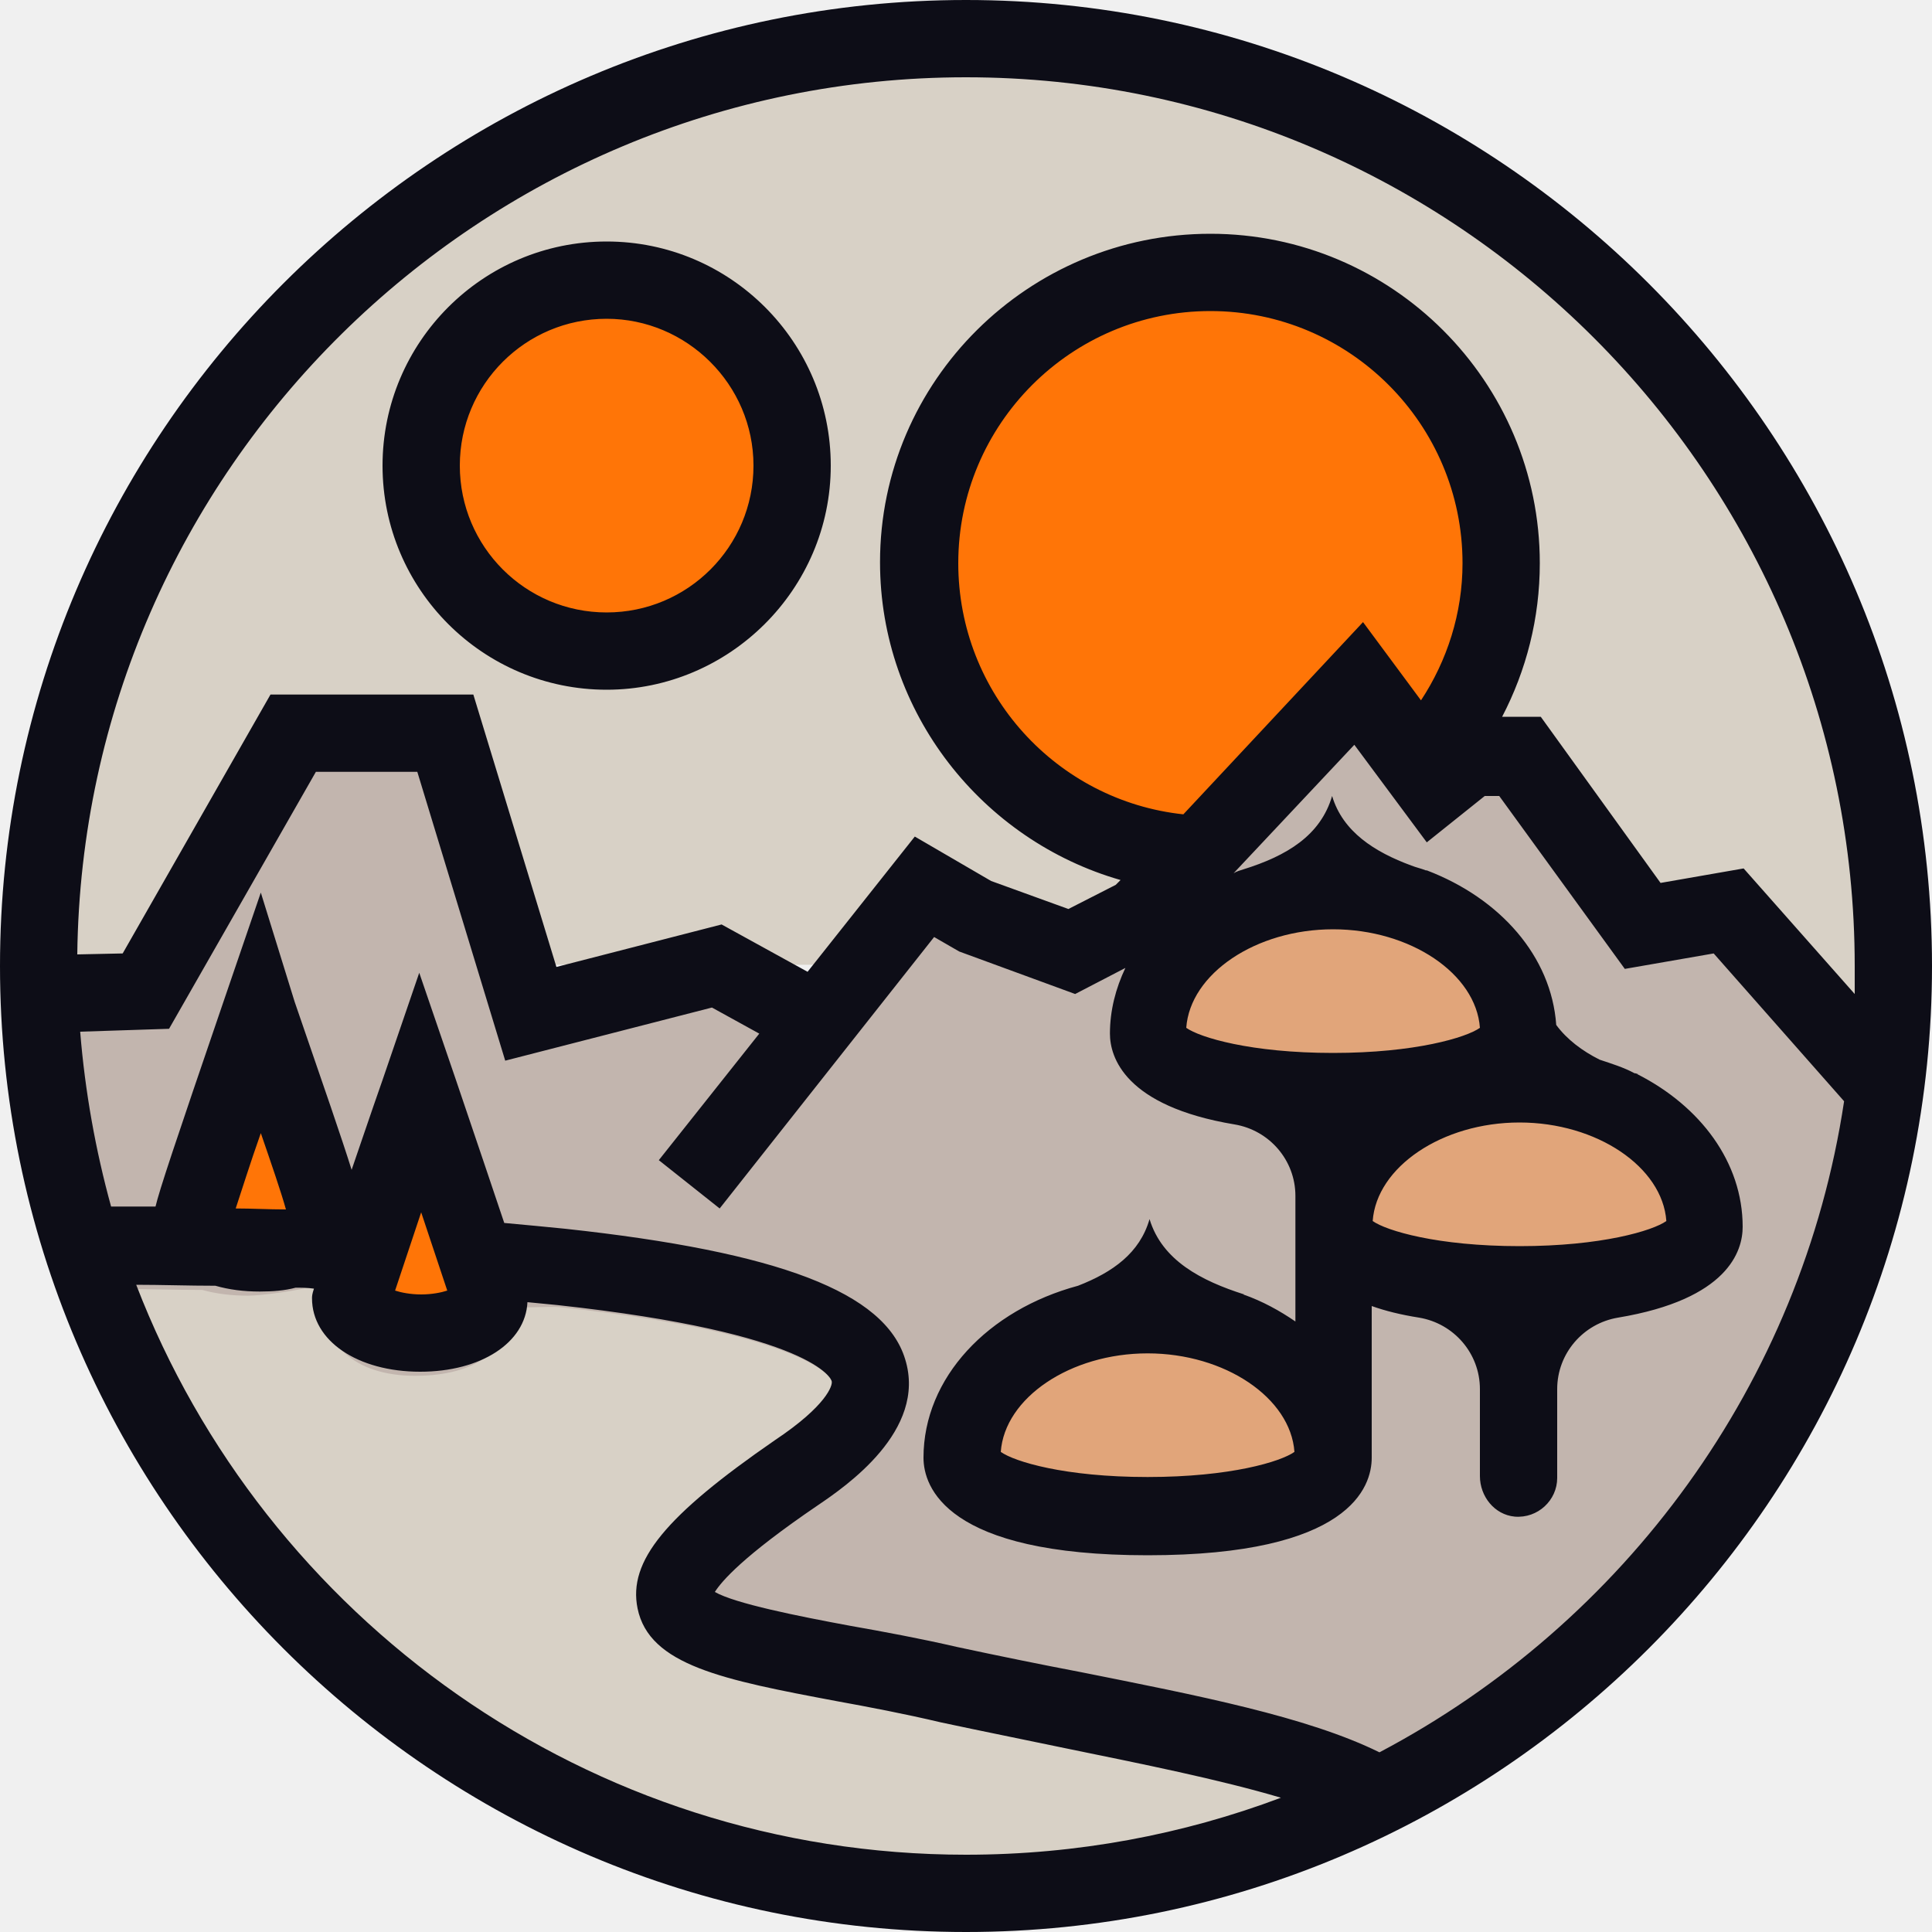
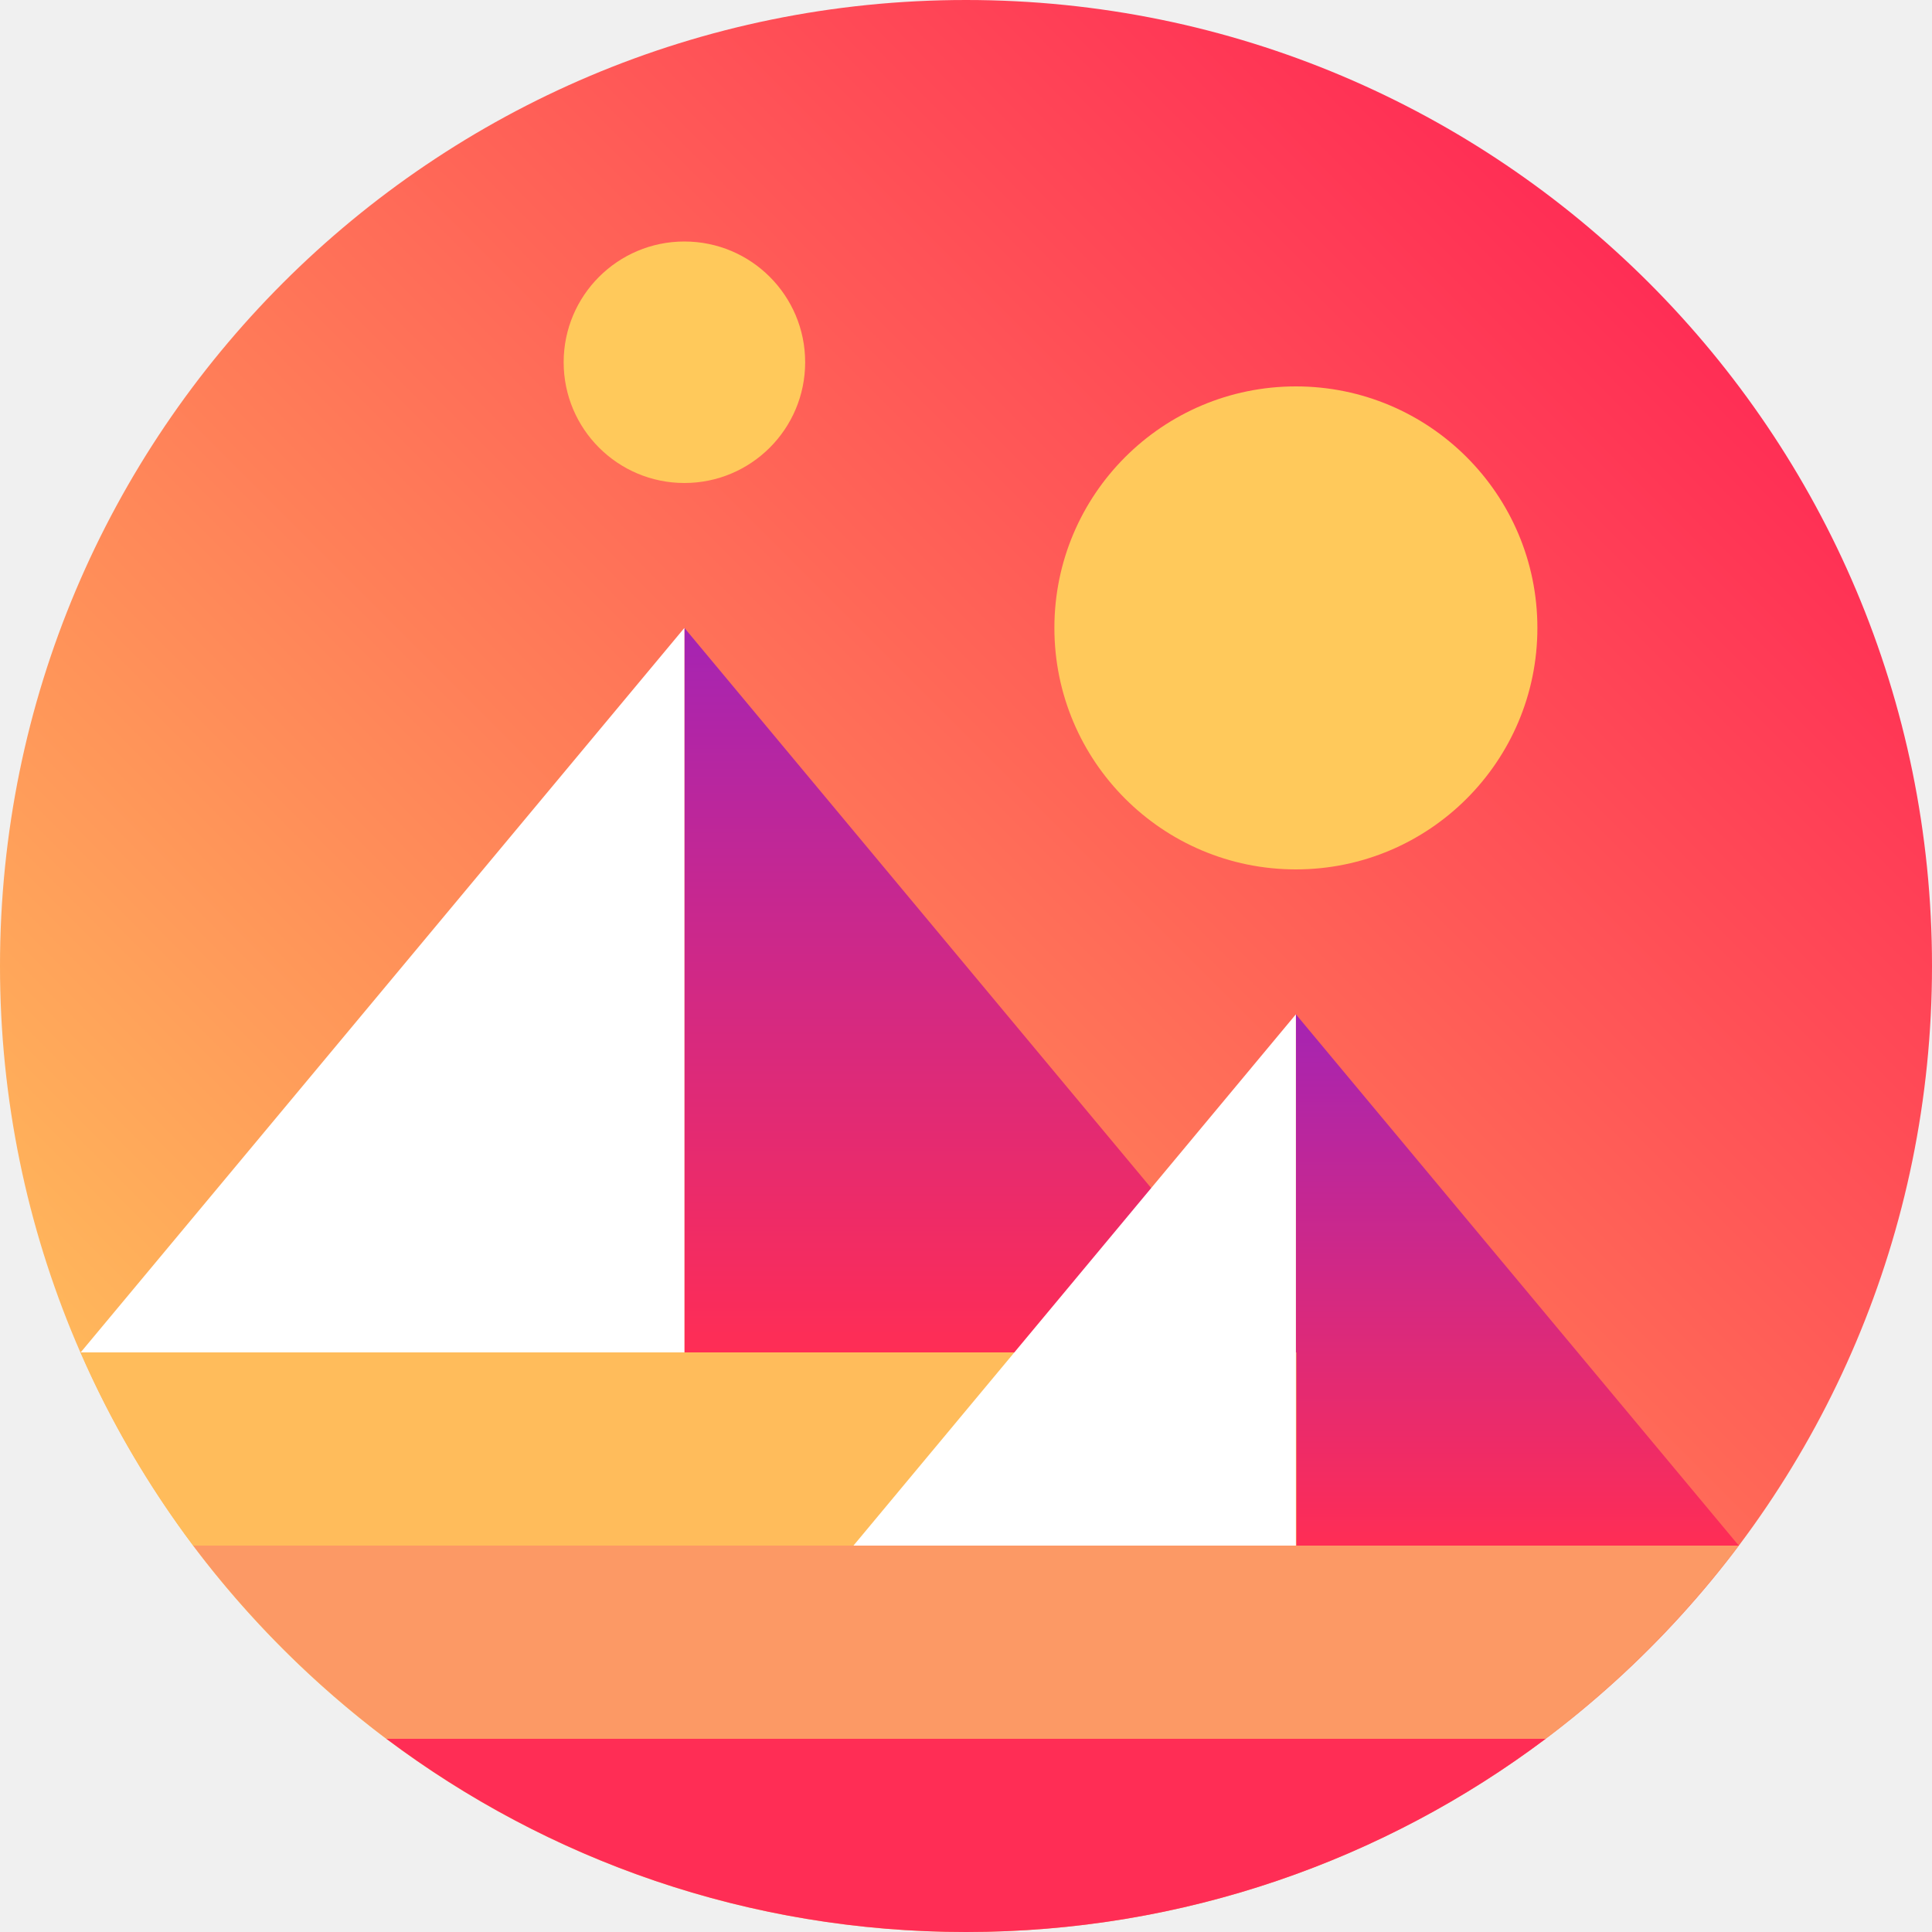
- <svg xmlns="http://www.w3.org/2000/svg" width="36px" height="36px" viewBox="0 0 36 36" version="1.1">
-   <g id="logo" stroke="none" stroke-width="1" fill="none" fill-rule="evenodd">
-     <g>
-       <path d="M33.094,17.977 C34.064,17.977 34.891,18.615 35.16,19.5 C35.214,18.916 35.25,18.349 35.25,17.747 C35.25,8.363 27.523,0.75 18,0.75 C8.477,0.75 0.75,8.363 0.75,17.747 C0.75,17.818 0.75,17.907 0.75,17.977 L33.094,17.977 Z" id="Shape" fill="#D8D1C6" fill-rule="nonzero" />
-       <circle id="Oval" fill="#FF7507" fill-rule="nonzero" cx="10.875" cy="8.625" r="3.375" />
-       <circle id="Oval" fill="#FF7507" fill-rule="nonzero" cx="22.5" cy="10.5" r="5.25" />
-       <path d="M14.554,18.643 C14.894,18.666 15.236,18.689 15.579,18.712 L17.299,16.548 L18.234,17.085 L20.03,17.748 L21.306,17.085 L25.385,12.75 L26.805,14.649 L27.487,14.094 L28.386,14.094 L30.65,17.246 L32.267,16.978 L35.097,20.182 C35.198,20.193 35.25,20.199 35.25,20.202 C34.413,29.411 27.523,35.25 18,35.25 C8.477,35.25 0.75,27.547 0.75,18.053 C0.75,17.958 1.625,17.947 3.095,17.994 L5.548,13.699 L8.387,13.699 L9.793,18.337 C10.419,18.375 11.062,18.415 11.721,18.457 L13.418,18.017 L14.554,18.643 Z" id="Combined-Shape" fill="#C2B5AE" fill-rule="nonzero" />
-       <path d="M18.007,35.25 C10.829,35.25 4.691,30.282 2.25,24.018 C2.738,24.018 3.244,24.036 3.769,24.036 C4.022,24.107 4.311,24.143 4.618,24.143 C4.872,24.143 5.481,24.054 5.698,24 C5.806,24 5.933,24 6.041,24.018 C6.005,24.125 6.005,24.161 6.005,24.197 C6.005,25.002 6.562,25.636 7.737,25.636 C8.894,25.636 9.5,25.127 9.554,24.357 C9.735,24.375 10.251,24.339 10.431,24.357 C15.313,24.876 15.575,25.784 15.575,25.82 C15.593,25.891 15.497,26.669 14.52,27.331 C12.423,28.763 12.194,29.022 12.393,29.917 C12.628,30.991 13.822,30.962 15.848,31.563 C16.394,31.725 17.132,31.814 17.837,31.957 C18.614,32.136 19.428,32.297 20.205,32.44 C21.652,32.727 23.116,33.013 24.273,33.371 C24.08,34.04 20.104,35.25 18.007,35.25 Z" id="Shape" fill="#D8D1C6" fill-rule="nonzero" />
-       <path d="M7.875,20.25 C7.875,20.25 6.75,24.03 6.75,24.102 C6.75,24.462 7.25,24.75 7.875,24.75 C8.5,24.75 9,24.462 9,24.102 C8.984,24.048 7.875,20.25 7.875,20.25 Z" id="Shape" fill="#FF7507" fill-rule="nonzero" />
-       <path d="M4.875,18.75 C4.875,18.75 3.75,22.527 3.75,22.599 C3.75,22.961 4.257,23.25 4.875,23.25 C5.493,23.25 6,22.961 6,22.599 C6,22.527 4.875,18.75 4.875,18.75 Z" id="Shape" fill="#FF7507" fill-rule="nonzero" />
-       <path d="M28.5,19.153 C28.5,20.616 21.75,20.616 21.75,19.153 C21.75,17.691 23.258,16.5 25.116,16.5 C26.975,16.5 28.5,17.673 28.5,19.153 Z" id="Shape" fill="#E1A57A" fill-rule="nonzero" />
-       <path d="M31.5,22.903 C31.5,24.366 24.75,24.366 24.75,22.903 C24.75,21.441 26.258,20.25 28.116,20.25 C29.992,20.232 31.5,21.423 31.5,22.903 Z" id="Shape" fill="#E1A57A" fill-rule="nonzero" />
-       <path d="M24.75,27.403 C24.75,28.866 18,28.866 18,27.403 C18,25.941 19.508,24.75 21.366,24.75 C23.225,24.75 24.75,25.941 24.75,27.403 Z" id="Shape" fill="#E1A57A" fill-rule="nonzero" />
-       <circle id="Oval-3" cx="18" cy="18" r="18" />
-       <path d="M18,0 C8.082,0 0,8.082 0,18 C0,27.918 8.082,36 18,36 C27.918,36 36,27.918 36,18 C36,8.082 27.918,0 18,0 Z M18,34.56 C10.962,34.56 4.932,30.15 2.538,23.94 C3.006,23.94 3.51,23.958 4.014,23.958 C4.266,24.03 4.536,24.066 4.842,24.066 C5.076,24.066 5.31,24.048 5.508,23.994 C5.616,23.994 5.724,23.994 5.85,24.012 C5.814,24.12 5.814,24.156 5.814,24.192 C5.814,24.984 6.66,25.56 7.83,25.56 C8.964,25.56 9.792,25.02 9.828,24.264 C10.008,24.282 10.206,24.3 10.386,24.318 C15.174,24.84 15.498,25.704 15.498,25.74 C15.516,25.812 15.408,26.19 14.436,26.838 C12.402,28.242 11.7,29.088 11.88,29.97 C12.096,31.032 13.482,31.302 15.588,31.698 C16.182,31.806 16.848,31.932 17.532,32.094 C18.288,32.256 19.098,32.418 19.872,32.58 C21.276,32.868 22.716,33.156 23.868,33.498 C22.05,34.182 20.07,34.56 18,34.56 Z M4.392,22.518 C4.5,22.194 4.662,21.672 4.86,21.114 C5.058,21.69 5.238,22.212 5.328,22.536 C5.004,22.536 4.698,22.518 4.392,22.518 Z M7.362,24.048 C7.47,23.724 7.65,23.184 7.848,22.59 C8.046,23.184 8.226,23.724 8.334,24.048 C8.226,24.084 8.046,24.12 7.848,24.12 C7.65,24.12 7.47,24.084 7.362,24.048 Z M25.704,32.652 C24.354,31.986 22.302,31.59 20.142,31.158 C19.386,31.014 18.594,30.852 17.838,30.69 C17.136,30.528 16.452,30.402 15.84,30.294 C14.868,30.114 13.698,29.88 13.32,29.664 C13.446,29.466 13.842,28.998 15.246,28.044 C15.75,27.702 17.28,26.658 16.866,25.326 C16.488,24.084 14.526,23.328 10.53,22.896 C10.17,22.86 9.792,22.824 9.396,22.788 C9.198,22.194 8.91,21.348 8.496,20.124 L7.812,18.126 L7.128,20.124 C6.894,20.79 6.714,21.33 6.552,21.798 C6.372,21.222 6.048,20.286 5.49,18.666 L4.86,16.632 L4.176,18.63 C3.24,21.366 2.97,22.176 2.898,22.482 C2.61,22.482 2.34,22.482 2.07,22.482 C1.782,21.438 1.584,20.34 1.494,19.224 L3.15,19.17 L5.886,14.382 L7.776,14.382 L9.414,19.764 L13.266,18.774 L14.148,19.26 L12.276,21.618 L13.41,22.518 L17.406,17.46 L17.874,17.73 L20.034,18.522 L20.97,18.036 C20.79,18.414 20.682,18.828 20.682,19.26 C20.682,19.692 20.952,20.61 23.004,20.952 C23.652,21.06 24.138,21.618 24.138,22.284 L24.138,24.624 C23.85,24.426 23.526,24.246 23.166,24.12 C23.184,24.12 23.184,24.12 23.184,24.12 C22.392,23.868 21.654,23.49 21.42,22.716 C21.24,23.346 20.736,23.706 20.088,23.958 C18.414,24.408 17.208,25.668 17.208,27.162 C17.208,27.702 17.622,28.98 21.384,28.98 C25.164,28.98 25.56,27.702 25.56,27.162 L25.56,24.336 C25.812,24.426 26.1,24.498 26.442,24.552 C27.09,24.66 27.576,25.218 27.576,25.884 L27.576,27.504 C27.576,27.882 27.846,28.224 28.224,28.26 C28.656,28.296 29.016,27.954 29.016,27.54 L29.016,25.884 C29.016,25.218 29.502,24.66 30.15,24.552 C32.202,24.21 32.472,23.31 32.472,22.86 C32.472,21.654 31.68,20.61 30.51,20.016 C30.528,20.016 30.528,20.016 30.528,20.016 C30.51,20.016 30.492,19.998 30.456,19.998 C30.258,19.89 30.024,19.818 29.808,19.746 C29.484,19.584 29.196,19.368 28.998,19.098 C28.908,17.82 27.954,16.74 26.586,16.218 C26.586,16.218 26.586,16.218 26.586,16.218 C26.586,16.218 26.568,16.218 26.568,16.218 C26.478,16.182 26.388,16.164 26.298,16.128 C25.614,15.876 25.02,15.498 24.822,14.832 C24.606,15.57 23.976,15.948 23.166,16.2 C23.166,16.2 23.166,16.2 23.166,16.2 C23.112,16.218 23.04,16.236 22.986,16.272 L25.236,13.878 L26.586,15.696 L27.666,14.832 L27.936,14.832 L30.276,18.054 L31.932,17.766 L34.362,20.52 C33.57,25.776 30.276,30.24 25.704,32.652 Z M26.478,13.05 L25.398,11.592 L22.05,15.174 C19.692,14.922 17.856,12.924 17.856,10.494 C17.856,7.902 19.962,5.796 22.554,5.796 C25.146,5.796 27.252,7.902 27.252,10.494 C27.252,11.43 26.964,12.312 26.478,13.05 Z M27.576,19.152 C27.324,19.332 26.37,19.62 24.84,19.62 C24.84,19.62 24.84,19.62 24.84,19.62 C24.84,19.62 24.84,19.62 24.84,19.62 C23.31,19.62 22.356,19.332 22.104,19.152 C22.104,19.152 22.104,19.152 22.104,19.152 C22.176,18.144 23.4,17.316 24.84,17.316 C26.28,17.316 27.504,18.144 27.576,19.152 C27.576,19.152 27.576,19.152 27.576,19.152 Z M28.314,20.916 C29.754,20.916 30.978,21.744 31.05,22.752 C31.05,22.752 31.05,22.752 31.05,22.752 C30.798,22.932 29.844,23.22 28.314,23.22 C28.314,23.22 28.314,23.22 28.314,23.22 C28.314,23.22 28.314,23.22 28.314,23.22 C26.784,23.22 25.83,22.932 25.578,22.752 C25.578,22.752 25.578,22.752 25.578,22.752 C25.65,21.744 26.874,20.916 28.314,20.916 Z M24.12,27.054 C23.868,27.234 22.932,27.522 21.384,27.522 C19.836,27.522 18.9,27.234 18.648,27.054 C18.72,26.046 19.944,25.218 21.384,25.218 C22.824,25.218 24.048,26.046 24.12,27.054 Z M32.49,16.182 L30.942,16.452 L28.71,13.356 L27.99,13.356 C28.44,12.492 28.692,11.52 28.692,10.494 C28.692,7.11 25.938,4.356 22.554,4.356 C19.17,4.356 16.398,7.092 16.398,10.476 C16.398,13.284 18.306,15.66 20.88,16.398 L20.79,16.488 L19.908,16.938 L18.468,16.416 L17.046,15.588 L15.048,18.108 L13.446,17.226 L10.368,18.018 L8.82,12.942 L5.04,12.942 L2.286,17.766 L1.44,17.784 C1.548,8.748 8.946,1.44 18,1.44 C27.126,1.44 34.56,8.874 34.56,18 C34.56,18.18 34.56,18.342 34.56,18.522 L32.49,16.182 Z M11.304,12.852 C13.59,12.852 15.48,10.98 15.48,8.676 C15.48,6.372 13.608,4.5 11.304,4.5 C9,4.5 7.128,6.372 7.128,8.676 C7.128,10.98 9,12.852 11.304,12.852 Z M11.304,5.94 C12.798,5.94 14.04,7.164 14.04,8.676 C14.04,10.188 12.816,11.412 11.304,11.412 C9.792,11.412 8.568,10.188 8.568,8.676 C8.568,7.164 9.792,5.94 11.304,5.94 Z" id="Combined-Shape" fill="#0D0D17" fill-rule="nonzero" />
-     </g>
+ <svg xmlns="http://www.w3.org/2000/svg" width="400" height="400">
+   <defs>
+     <linearGradient x1="85.355%" y1="14.645%" x2="14.645%" y2="85.355%" id="a">
+       <stop stop-color="#FF2D55" offset="0%" />
+       <stop stop-color="#FFBC5B" offset="100%" />
+     </linearGradient>
+     <linearGradient x1="49.966%" y1="0%" x2="49.966%" y2="100%" id="b">
+       <stop stop-color="#A524B3" offset="0%" />
+       <stop stop-color="#FF2D55" offset="100%" />
+     </linearGradient>
+   </defs>
+   <g fill="none" fill-rule="evenodd">
+     <circle fill="url(#a)" cx="200" cy="200" r="200" />
+     <path fill="url(#b)" d="M125.7 0v150h125z" transform="translate(16 130)" />
+     <path fill="#FFF" d="M16.7 280h125V130z" />
+     <path d="M40 320c11.4 15.1 24.9 28.6 40 40h240c15.1-11.4 28.6-24.9 40-40H40z" fill="#FC9965" />
+     <path d="M80 360c33.4 25.1 75 40 120 40s86.6-14.9 120-40H80z" fill="#FF2D55" />
+     <path fill="url(#b)" d="M252.3 0v110H344z" transform="translate(16 210)" />
+     <path d="M268.3 280H16.7c6.2 14.3 14.1 27.7 23.3 40h228.4v-40h-.1z" fill="#FFBC5B" />
+     <path fill="#FFF" d="M176.7 320h91.6V210z" />
+     <circle fill="#FFC95B" cx="268.3" cy="130" r="50" />
+     <circle fill="#FFC95B" cx="141.7" cy="75" r="25" />
  </g>
</svg>
